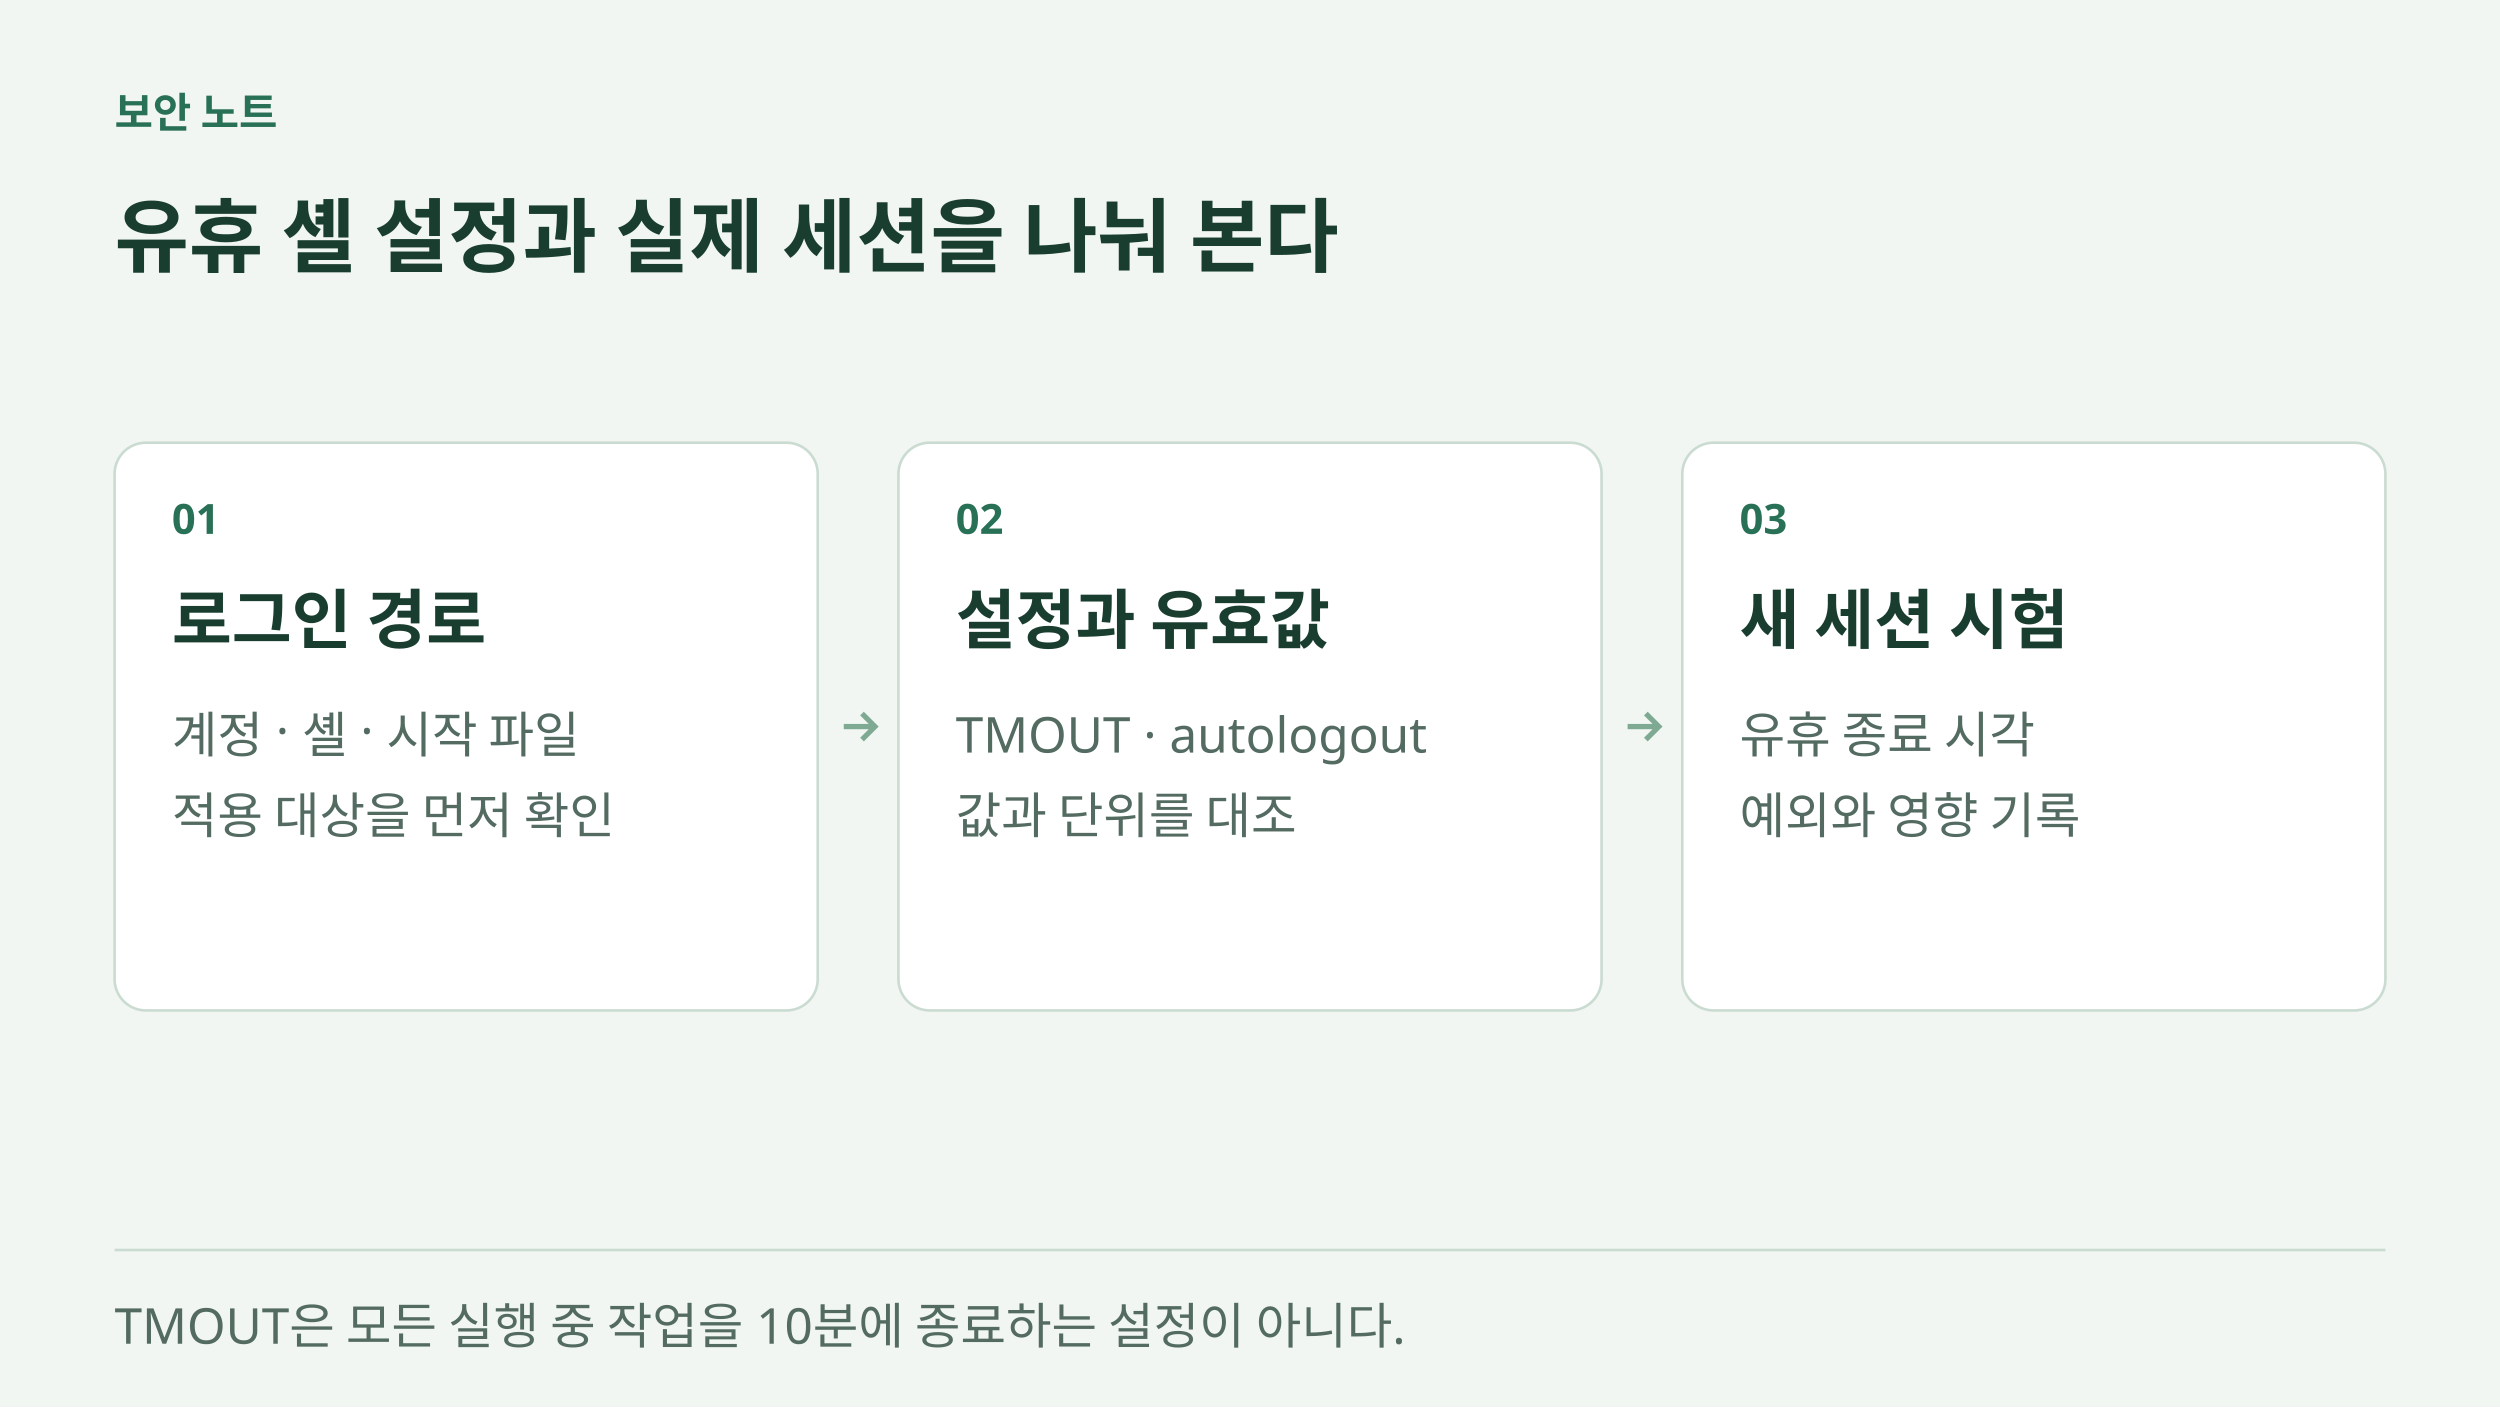
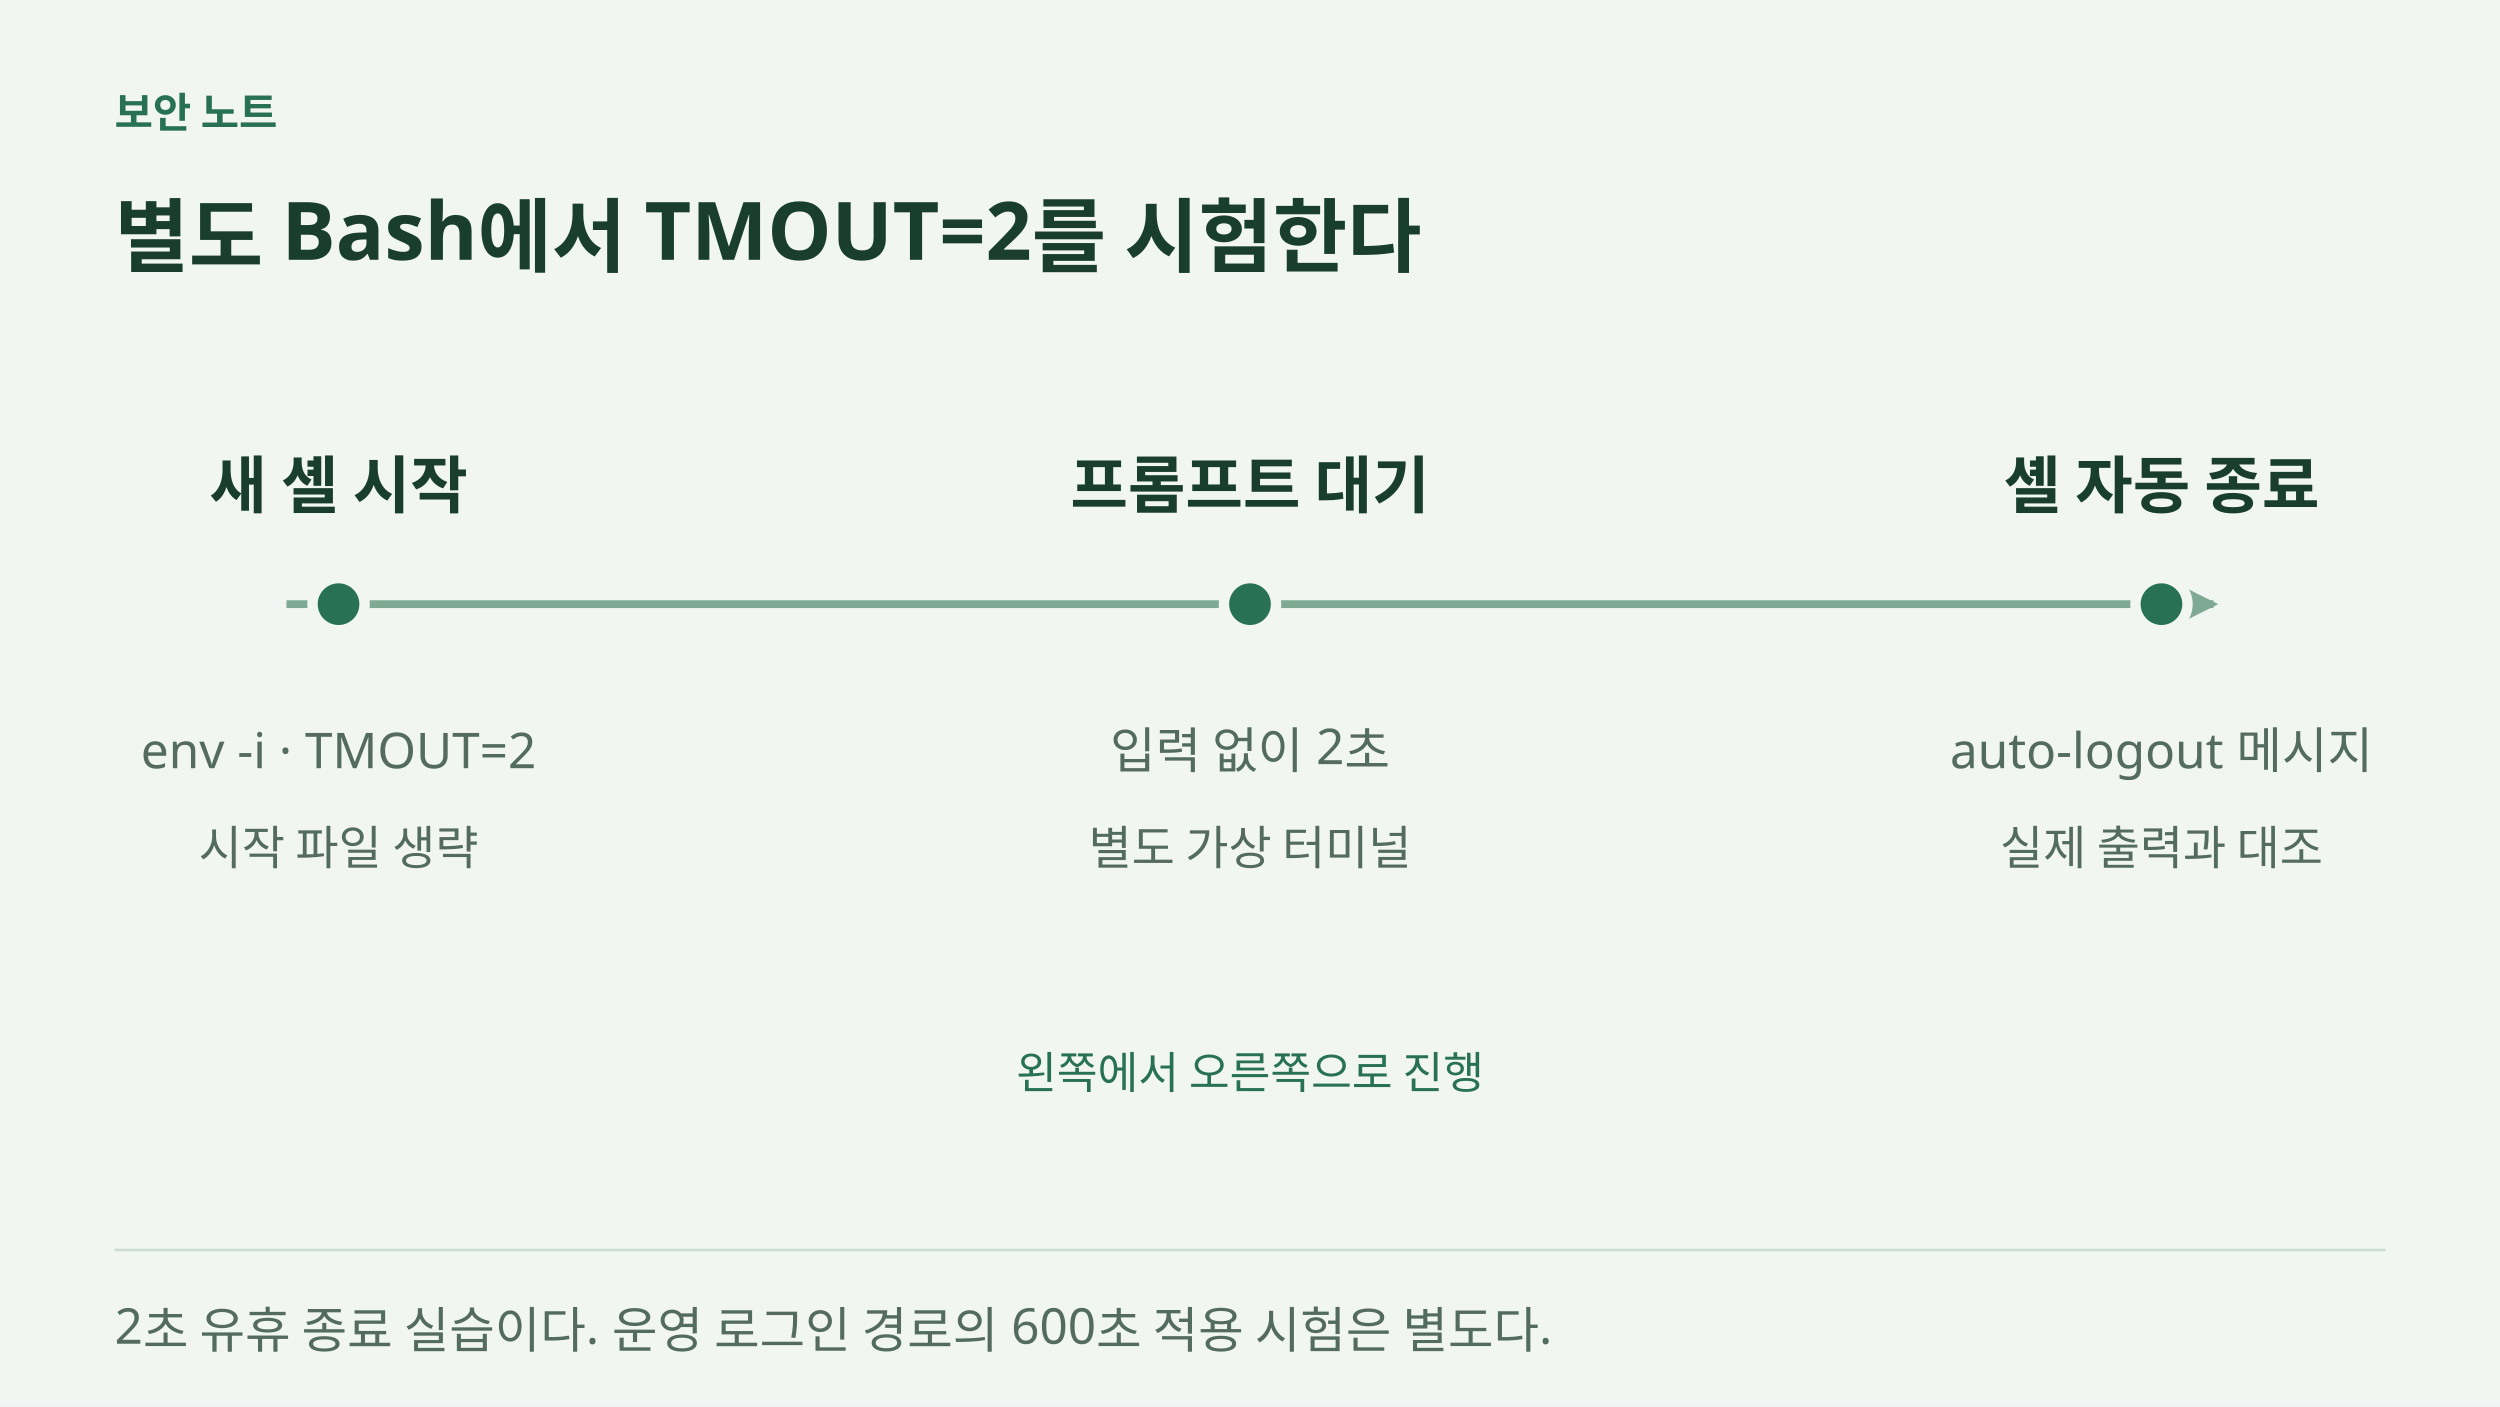
- <svg xmlns="http://www.w3.org/2000/svg" width="960" height="540" viewBox="0 0 960 540" role="img" aria-labelledby="title desc">
+ <svg xmlns="http://www.w3.org/2000/svg" width="960" height="540" viewBox="0 0 960 540" data-diagram-kind="timeline" role="img" aria-labelledby="title desc">
+   <defs>
+     <marker id="arrow" viewBox="0 0 10 10" refX="9" refY="5" markerWidth="6" markerHeight="6" orient="auto-start-reverse">
+       <path d="M0 0L10 5L0 10Z" fill="#7eaa93" />
+     </marker>
+   </defs>
  <rect width="960" height="540" fill="#f1f6f2" />
  <g font-family="'Malgun Gothic','Noto Sans KR',sans-serif">
-     <text x="44" y="49" font-size="16" fill="#287056" font-weight="700">보안 노트</text>
-     <text x="44" y="102" font-size="31" fill="#193e2f" font-weight="700">유휴 셸 설정과 실제 세션을 나눠 본다</text>
-     <rect x="44" y="170" width="270" height="218" rx="12" fill="#fff" stroke="#cadbd1" />
-     <text x="66" y="205" font-size="16" fill="#287056" font-weight="700">01</text>
-     <text x="66" y="247" font-size="25" fill="#193e2f" font-weight="700">로그인 경로</text>
-     <text x="66" y="289" font-size="19" fill="#536b60" font-weight="400">계정 · 셸 · 시작 파일</text>
-     <text x="66" y="320" font-size="19" fill="#536b60" font-weight="400">적용 대상을 먼저 확인</text>
-     <path d="M324 279h12m-5-5 5 5-5 5" stroke="#7eaa93" stroke-width="2" fill="none" />
-     <rect x="345" y="170" width="270" height="218" rx="12" fill="#fff" stroke="#cadbd1" />
-     <text x="367" y="205" font-size="16" fill="#287056" font-weight="700">02</text>
-     <text x="367" y="247" font-size="25" fill="#193e2f" font-weight="700">설정과 유효값</text>
-     <text x="367" y="289" font-size="19" fill="#536b60" font-weight="400">TMOUT · autologout</text>
-     <text x="367" y="320" font-size="19" fill="#536b60" font-weight="400">값과 단위를 대조</text>
-     <path d="M625 279h12m-5-5 5 5-5 5" stroke="#7eaa93" stroke-width="2" fill="none" />
-     <rect x="646" y="170" width="270" height="218" rx="12" fill="#fff" stroke="#cadbd1" />
-     <text x="668" y="205" font-size="16" fill="#287056" font-weight="700">03</text>
-     <text x="668" y="247" font-size="25" fill="#193e2f" font-weight="700">새 세션 시험</text>
-     <text x="668" y="289" font-size="19" fill="#536b60" font-weight="400">유휴 종료 시각</text>
-     <text x="668" y="320" font-size="19" fill="#536b60" font-weight="400">예외와 영향 기록</text>
+     <text x="44" y="49" font-size="16" fill="#287056" font-weight="700" text-anchor="start">보안 노트</text>
+     <text x="44" y="102" font-size="31" fill="#193e2f" font-weight="700" text-anchor="start">별도 Bash에서 TMOUT=2를 시험한다</text>
+     <path d="M110 232H850" fill="none" stroke="#7eaa93" stroke-width="3" marker-end="url(#arrow)" />
+     <circle cx="130" cy="232" r="10" fill="#287056" stroke="#f1f6f2" stroke-width="4" />
+     <text x="130" y="195" font-size="24" fill="#193e2f" font-weight="700" text-anchor="middle">새 셸 시작</text>
+     <text x="130" y="295" font-size="19" fill="#536b60" font-weight="400" text-anchor="middle">env -i · TMOUT=2</text>
+     <text x="130" y="332" font-size="18" fill="#536b60" font-weight="400" text-anchor="middle">시작 파일 생략</text>
+     <circle cx="480" cy="232" r="10" fill="#287056" stroke="#f1f6f2" stroke-width="4" />
+     <text x="480" y="195" font-size="24" fill="#193e2f" font-weight="700" text-anchor="middle">프롬프트 대기</text>
+     <text x="480" y="295" font-size="19" fill="#536b60" font-weight="400" text-anchor="middle">입력 없이 2초</text>
+     <text x="480" y="332" font-size="18" fill="#536b60" font-weight="400" text-anchor="middle">별도 가상 터미널</text>
+     <circle cx="830" cy="232" r="10" fill="#287056" stroke="#f1f6f2" stroke-width="4" />
+     <text x="830" y="195" font-size="24" fill="#193e2f" font-weight="700" text-anchor="middle">셸 자동 종료</text>
+     <text x="830" y="295" font-size="19" fill="#536b60" font-weight="400" text-anchor="middle">auto-logout 메시지</text>
+     <text x="830" y="332" font-size="18" fill="#536b60" font-weight="400" text-anchor="middle">실제 출력과 대조</text>
+     <text x="480" y="418" font-size="17" fill="#287056" font-weight="400" text-anchor="middle">왼쪽에서 오른쪽으로 진행</text>
    <path d="M44 480H916" stroke="#cadbd1" />
-     <text x="44" y="516" font-size="19" fill="#536b60" font-weight="400">TMOUT은 모든 실행 중 작업을 10분에 종료하는 설정이 아니다.</text>
+     <text x="44" y="516" font-size="19" fill="#536b60" font-weight="400" text-anchor="start">2초 유휴 종료 실습이다. 운영 로그인 경로의 600초 적용 시험은 별도다.</text>
  </g>
</svg>
